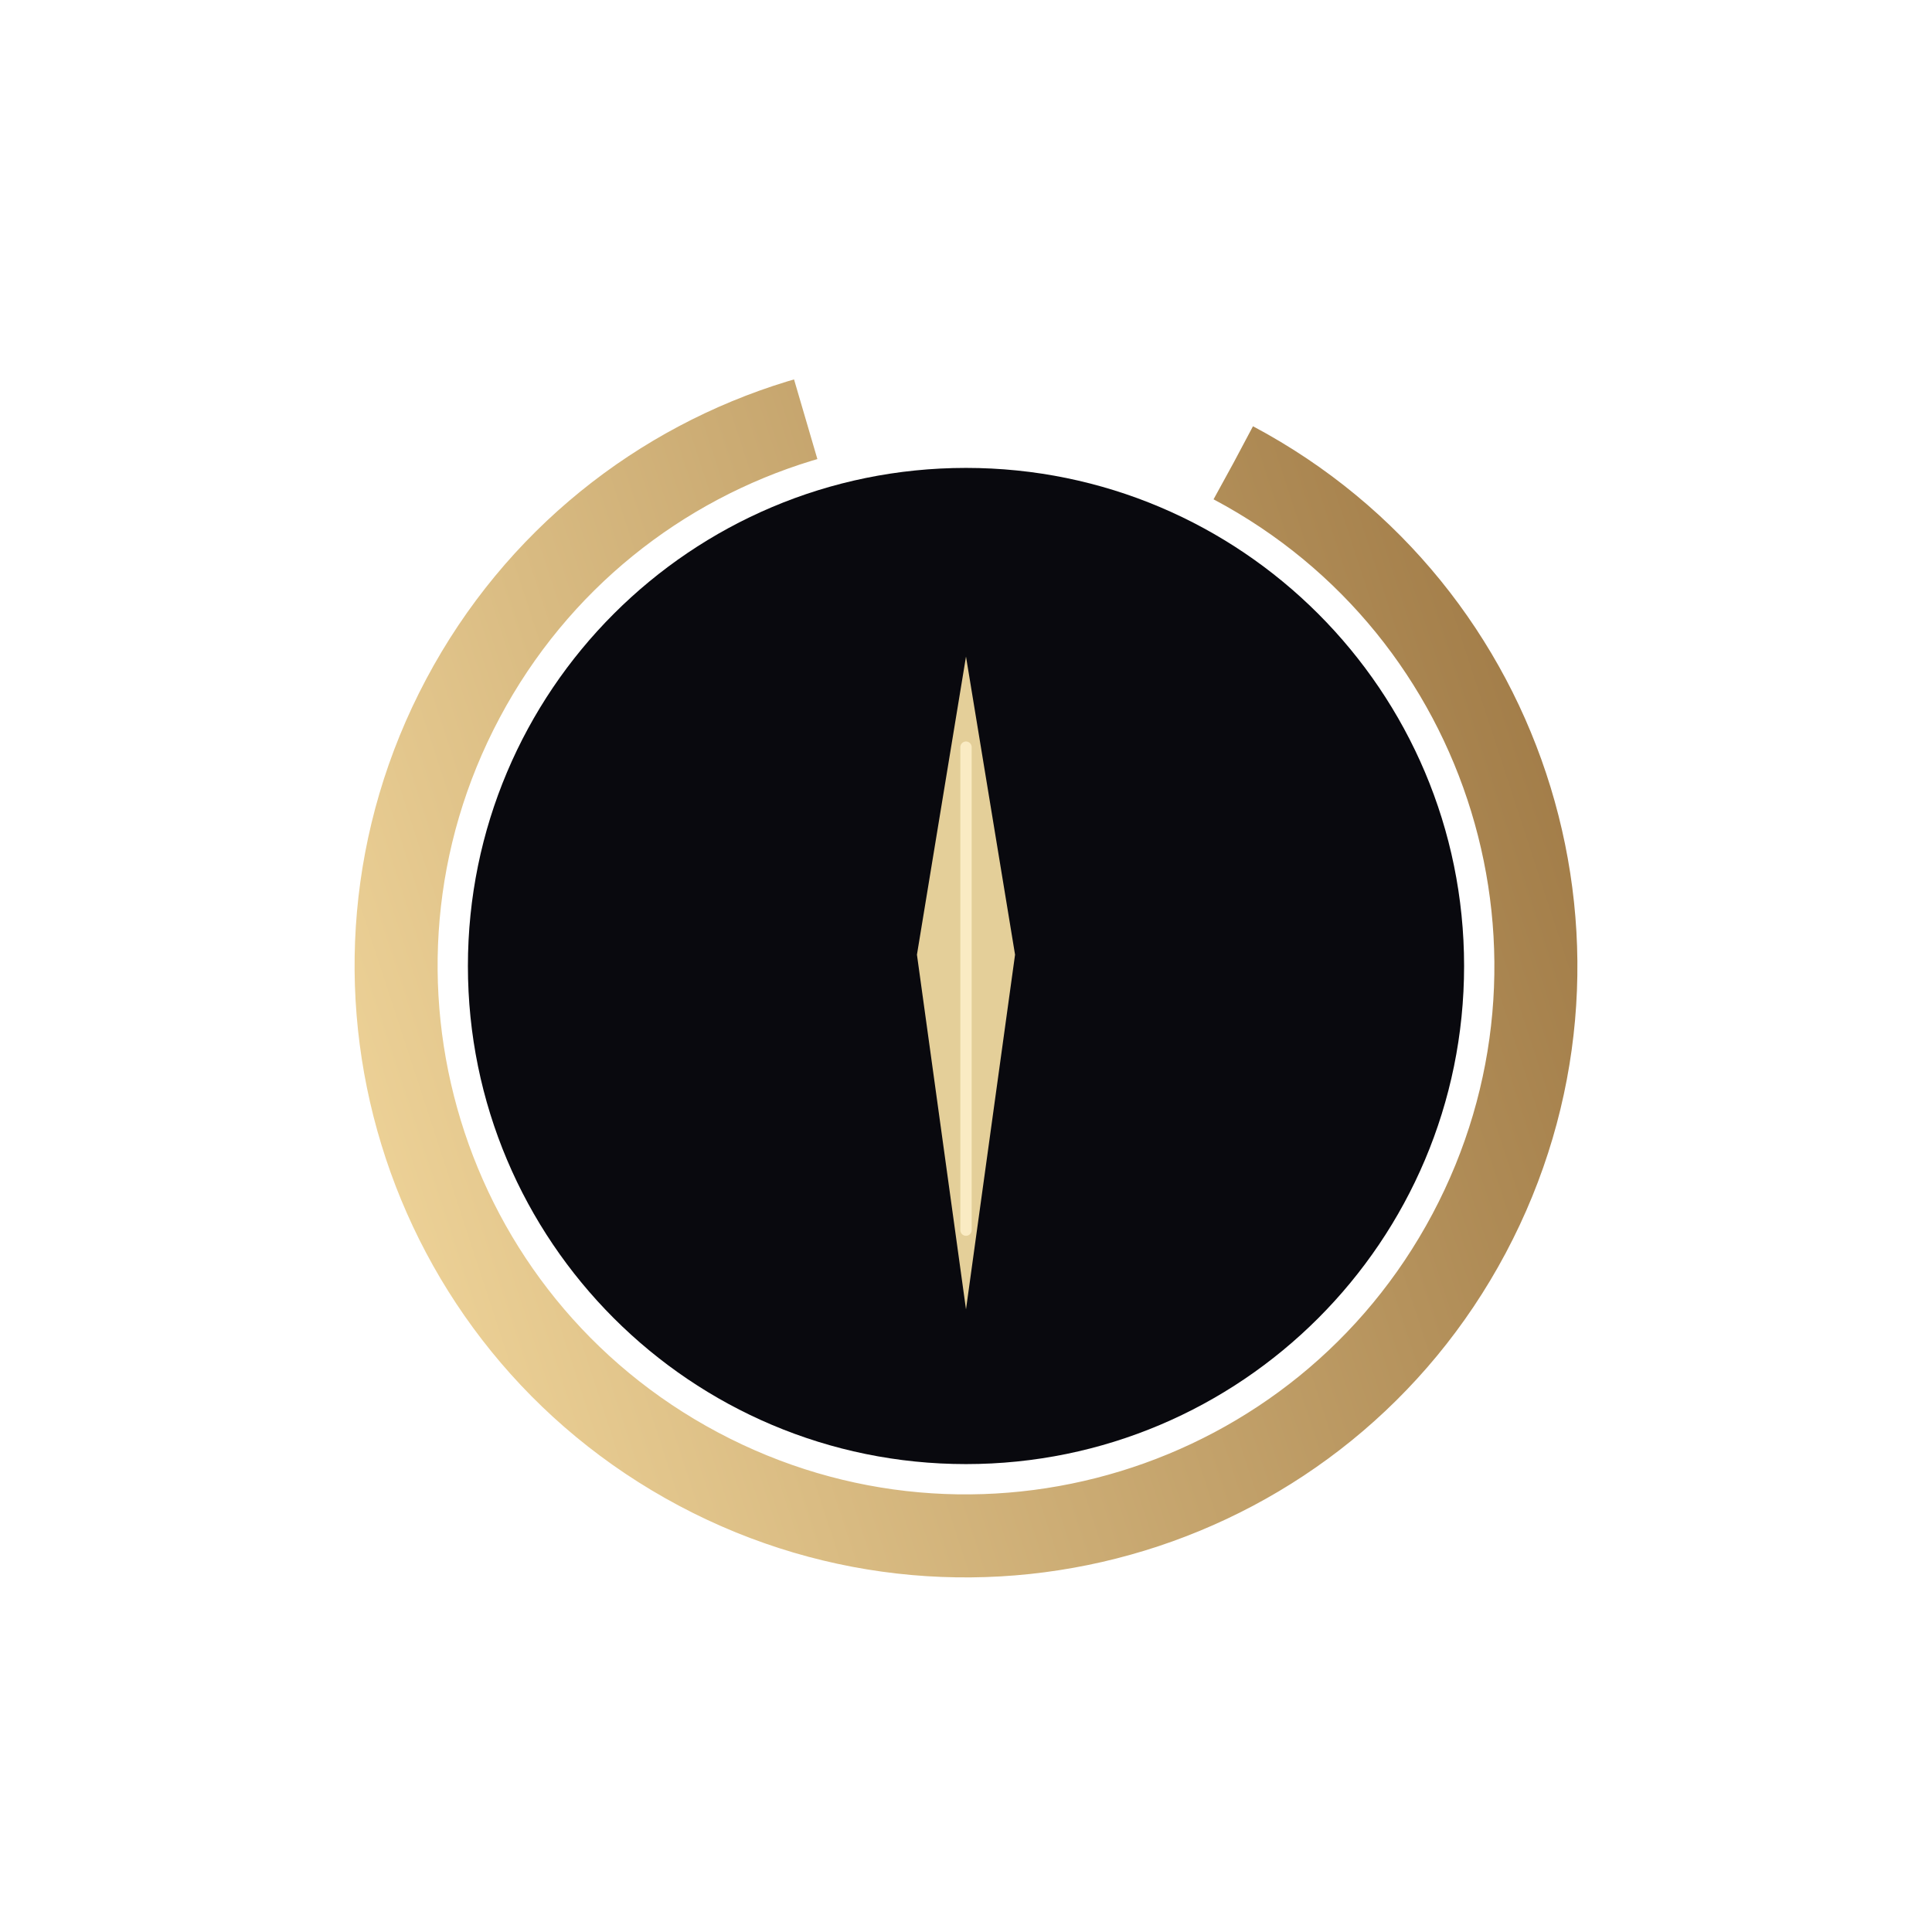
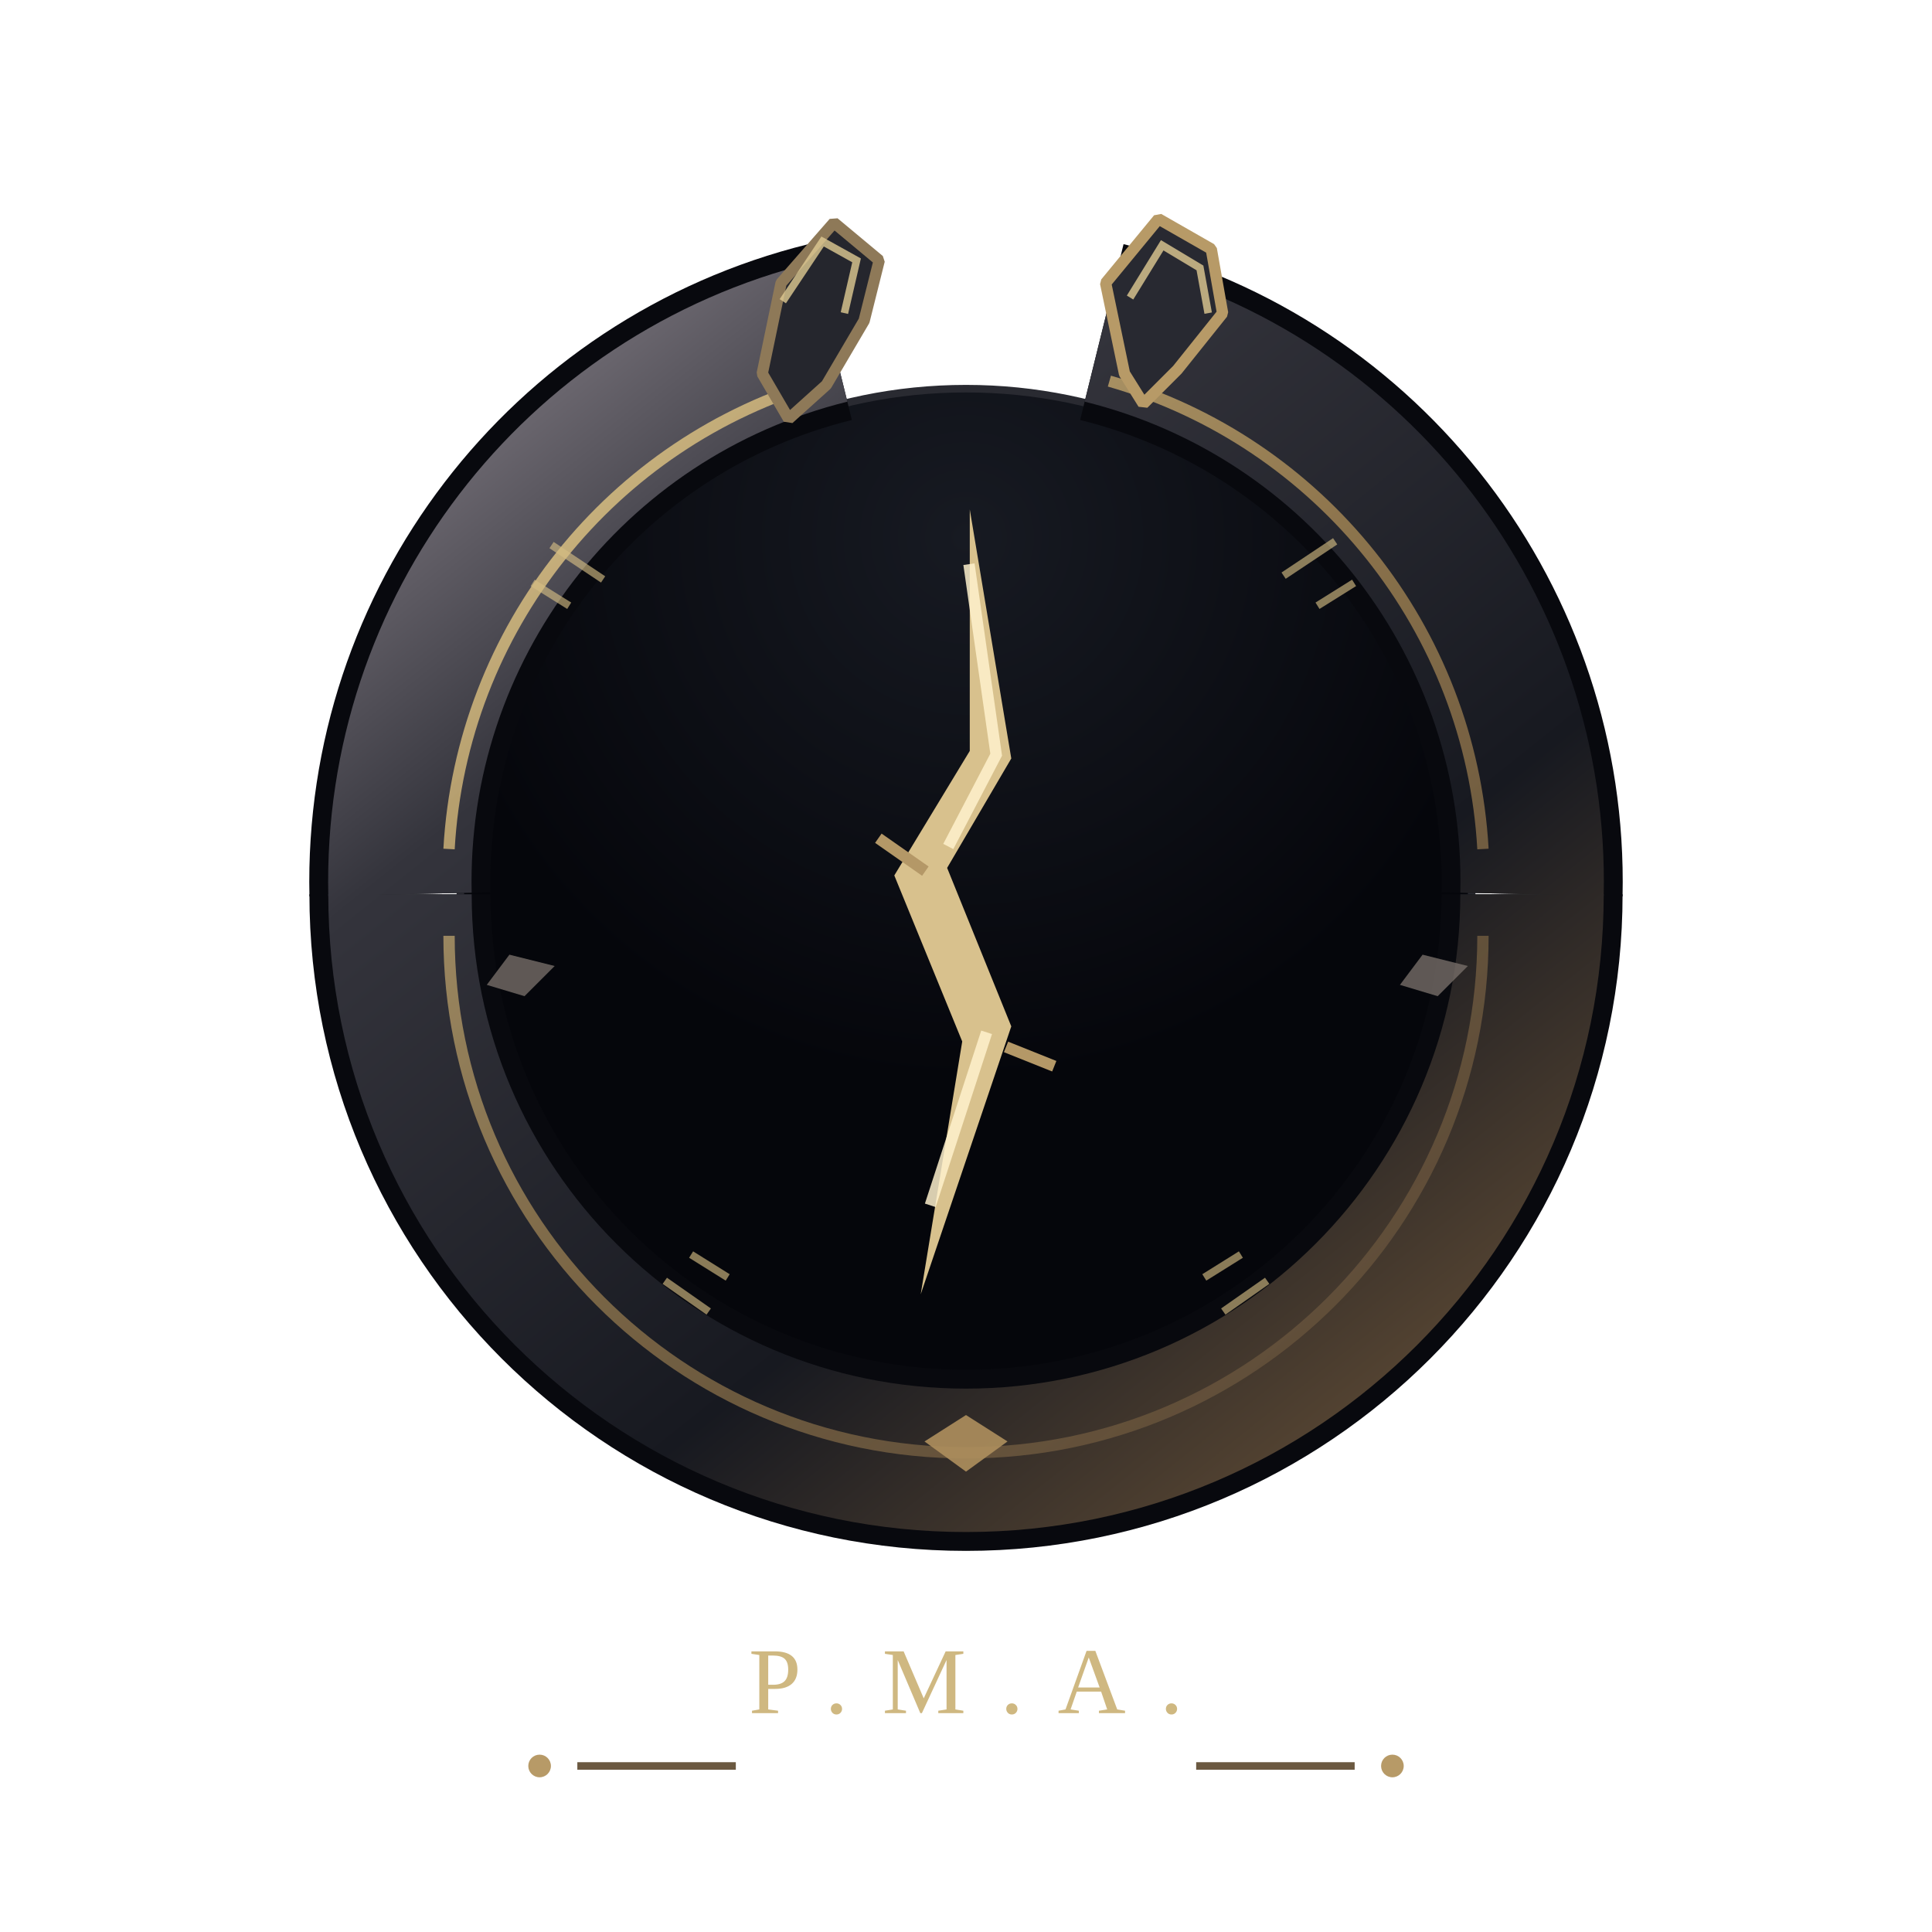
<svg xmlns="http://www.w3.org/2000/svg" viewBox="0 0 512 512" fill="none">
  <defs>
-     <linearGradient id="gate" x1="124" y1="132" x2="388" y2="386" gradientUnits="userSpaceOnUse">
-       <stop stop-color="#f0d59a" />
-       <stop offset="1" stop-color="#9e7844" />
+     <linearGradient id="iron" x1="138" y1="88" x2="373" y2="382" gradientUnits="userSpaceOnUse">
+       <stop stop-color="#77727a" />
+       <stop offset=".24" stop-color="#34343c" />
+       <stop offset=".68" stop-color="#171920" />
+       <stop offset="1" stop-color="#5c4934" />
    </linearGradient>
+     <linearGradient id="inlay" x1="144" y1="116" x2="371" y2="351" gradientUnits="userSpaceOnUse">
+       <stop stop-color="#e3c989" />
+       <stop offset=".5" stop-color="#9f8252" />
+       <stop offset="1" stop-color="#65513b" />
+     </linearGradient>
+     <radialGradient id="void" cx="0" cy="0" r="1" gradientTransform="matrix(0 145 -145 0 256 142)" gradientUnits="userSpaceOnUse">
+       <stop stop-color="#171a22" />
+       <stop offset="1" stop-color="#05060b" />
+     </radialGradient>
  </defs>
-   <circle cx="256" cy="256" r="132" fill="#09090e" />
-   <circle cx="256" cy="256" r="151" stroke="url(#gate)" stroke-width="22" stroke-dasharray="832 118" stroke-linecap="butt" transform="rotate(-62 256 256)" />
-   <path d="m256 174 13 79-13 94-13-94 13-79Z" fill="#e4cf99" />
-   <path d="M256 198v128" stroke="#fff2cc" stroke-width="3" stroke-linecap="round" opacity=".82" />
+   <circle cx="256" cy="237" r="134" fill="url(#void)" stroke="#292a31" stroke-width="2" />
+   <g stroke-linecap="butt" stroke-linejoin="bevel">
+     <path d="M220 88A150 150 0 0 0 106 237" stroke="#08090e" stroke-width="48" />
+     <path d="M292 88A150 150 0 0 1 406 237" stroke="#08090e" stroke-width="48" />
+     <path d="M406 237A150 150 0 0 1 106 237" stroke="#08090e" stroke-width="48" />
+     <path d="M220 88A150 150 0 0 0 106 237" stroke="url(#iron)" stroke-width="38" />
+     <path d="M292 88A150 150 0 0 1 406 237" stroke="url(#iron)" stroke-width="38" />
+     <path d="M406 237A150 150 0 0 1 106 237" stroke="url(#iron)" stroke-width="38" />
+     <path d="M218 101A137 137 0 0 0 119 225" stroke="url(#inlay)" stroke-width="3" opacity=".85" />
+     <path d="M294 101A137 137 0 0 1 393 225" stroke="url(#inlay)" stroke-width="3" opacity=".85" />
+     <path d="M393 248A137 137 0 0 1 119 248" stroke="url(#inlay)" stroke-width="3" opacity=".72" />
+   </g>
+   <path d="m202 99 5-24 14-16 12 10-4 16-10 17-10 9z" fill="#25262d" stroke="#8e7958" stroke-width="3" stroke-linejoin="bevel" />
+   <path d="m298 99-5-24 14-17 14 8 3 17-12 15-9 9z" fill="#282931" stroke="#b79a67" stroke-width="3" stroke-linejoin="bevel" />
+   <path d="m208 79 10-15 9 5-3 13" stroke="#e0ca92" stroke-width="2" stroke-linecap="square" opacity=".8" />
+   <path d="m300 78 8-13 10 6 2 11" stroke="#e0ca92" stroke-width="2" stroke-linecap="square" opacity=".8" />
+   <g stroke="#d5bd84" stroke-linecap="square" opacity=".64">
+     <path d="m147 145 12 8m-17 2 8 5" stroke-width="2" />
+     <path d="m353 144-12 8m17 3-8 5" stroke-width="2" />
+     <path d="m177 340 10 7m-3-14 8 5" stroke-width="2" />
+     <path d="m335 340-10 7m3-14-8 5" stroke-width="2" />
+   </g>
+   <path d="m135 253 12 3-8 8-10-3zm242 0 12 3-8 8-10-3z" fill="#78706a" opacity=".78" />
+   <path d="m245 382 11-7 11 7-11 8z" fill="#ae8f5d" opacity=".9" />
+   <path d="m257 135 11 66-17 29 17 42-24 71 11-67-18-44 20-33z" fill="#d8c18d" />
+   <path d="m257 151 7 49-12 23m9 52-14 43" stroke="#fff2cd" stroke-width="3" stroke-linecap="square" opacity=".84" />
+   <path d="m244 230-10-7m34 55 10 4" stroke="#b49867" stroke-width="3" stroke-linecap="square" />
+   <text x="256" y="454" fill="#cfb881" font-family="Georgia, 'Times New Roman', serif" font-size="25" letter-spacing="9" text-anchor="middle">P.M.A.</text>
+   <path d="M153 468h42m122 0h42" stroke="#6b5941" stroke-width="2" />
+   <circle cx="143" cy="468" r="3" fill="#b79a67" />
+   <circle cx="369" cy="468" r="3" fill="#b79a67" />
</svg>
